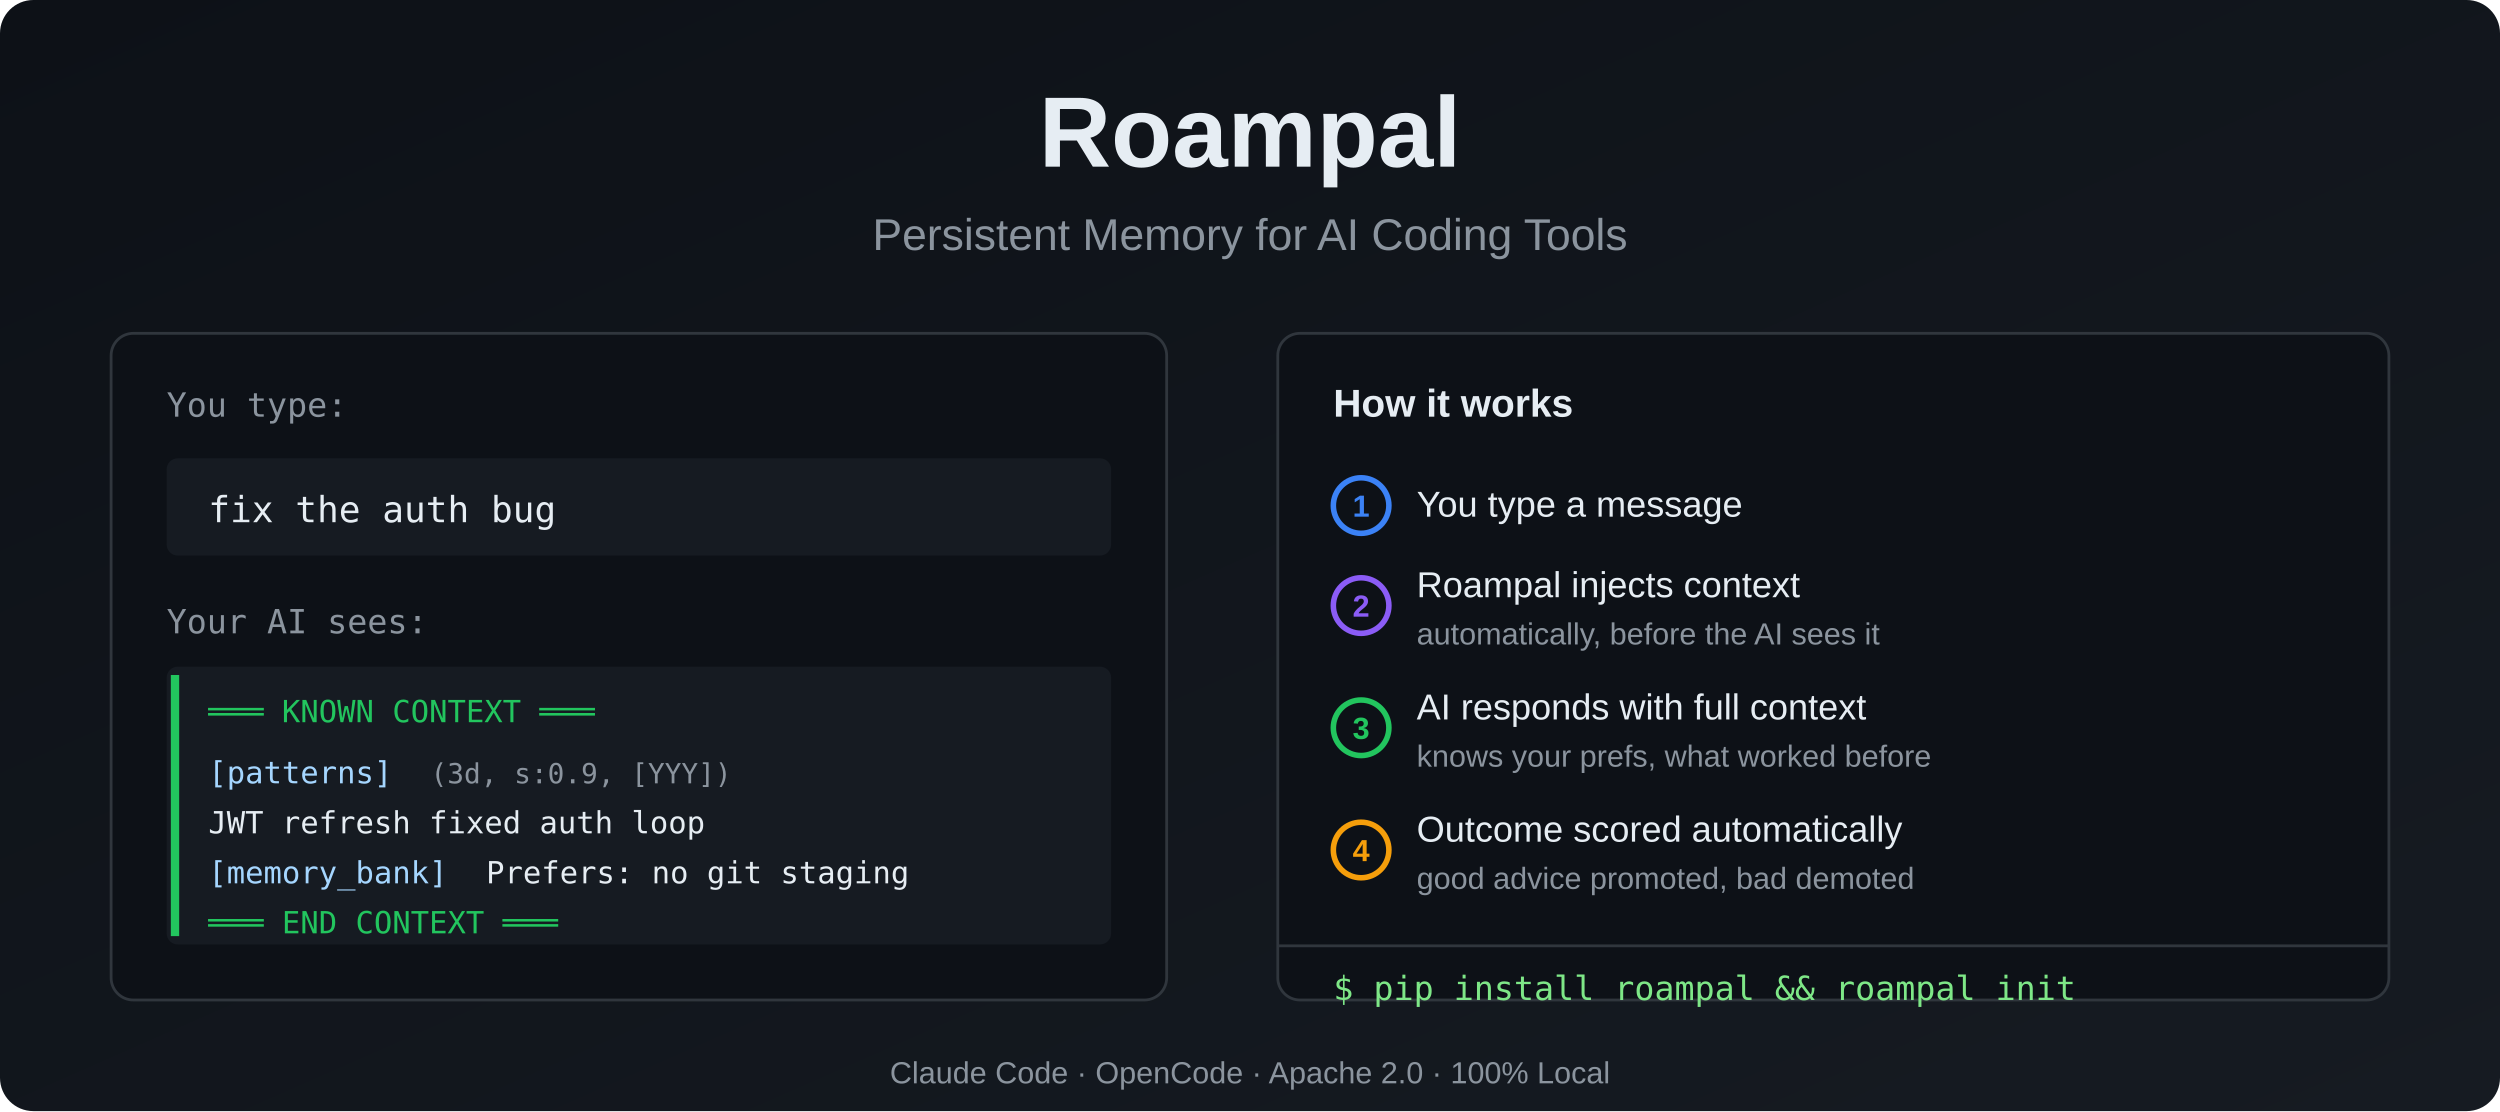
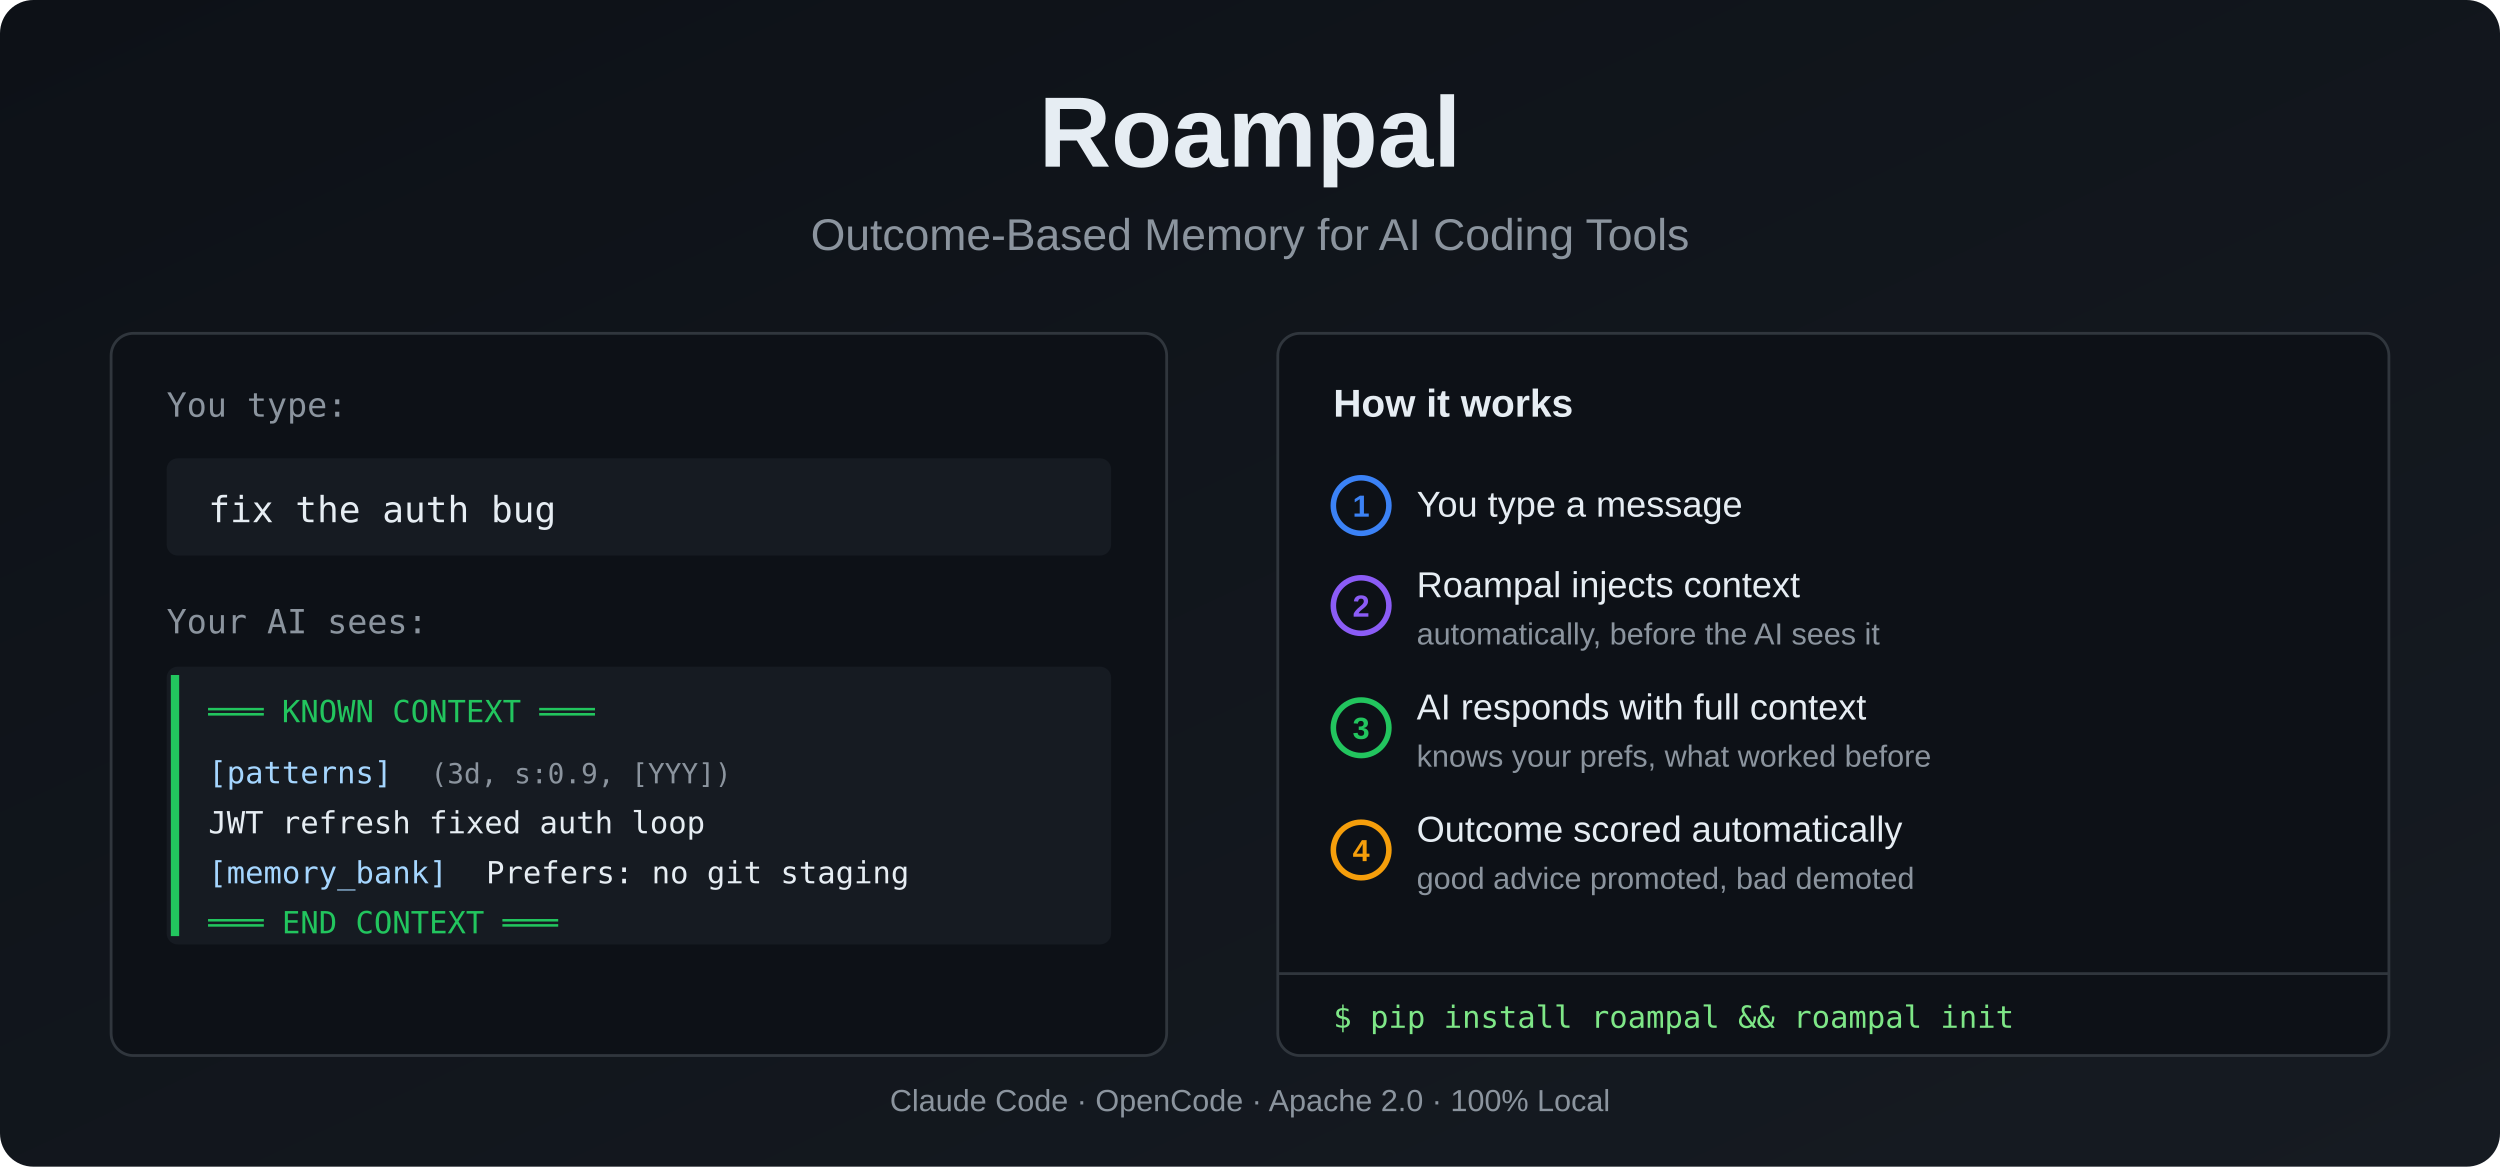
- <svg xmlns="http://www.w3.org/2000/svg" viewBox="0 0 900 400">
+ <svg xmlns="http://www.w3.org/2000/svg" viewBox="0 0 900 420">
  <defs>
    <linearGradient id="bg" x1="0%" y1="0%" x2="100%" y2="100%">
      <stop offset="0%" style="stop-color:#0d1117" />
      <stop offset="100%" style="stop-color:#161b22" />
    </linearGradient>
    <linearGradient id="accent" x1="0%" y1="0%" x2="100%" y2="0%">
      <stop offset="0%" style="stop-color:#3b82f6" />
      <stop offset="100%" style="stop-color:#8b5cf6" />
    </linearGradient>
    <linearGradient id="green" x1="0%" y1="0%" x2="100%" y2="0%">
      <stop offset="0%" style="stop-color:#22c55e" />
      <stop offset="100%" style="stop-color:#10b981" />
    </linearGradient>
  </defs>
-   <rect width="900" height="400" fill="url(#bg)" rx="12" />
+   <rect width="900" height="420" fill="url(#bg)" rx="12" />
  <text x="450" y="60" text-anchor="middle" font-family="'Segoe UI', 'Helvetica Neue', Arial, sans-serif" font-size="36" font-weight="700" fill="#e6edf3">Roampal</text>
-   <text x="450" y="90" text-anchor="middle" font-family="'Segoe UI', 'Helvetica Neue', Arial, sans-serif" font-size="16" fill="#8b949e">Persistent Memory for AI Coding Tools</text>
-   <rect x="40" y="120" width="380" height="240" rx="8" fill="#0d1117" stroke="#30363d" stroke-width="1" />
+   <text x="450" y="90" text-anchor="middle" font-family="'Segoe UI', 'Helvetica Neue', Arial, sans-serif" font-size="16" fill="#8b949e">Outcome-Based Memory for AI Coding Tools</text>
+   <rect x="40" y="120" width="380" height="260" rx="8" fill="#0d1117" stroke="#30363d" stroke-width="1" />
  <text x="60" y="150" font-family="'SF Mono', 'Fira Code', Consolas, monospace" font-size="12" fill="#8b949e">You type:</text>
  <rect x="60" y="165" width="340" height="35" rx="4" fill="#161b22" />
  <text x="75" y="188" font-family="'SF Mono', 'Fira Code', Consolas, monospace" font-size="13" fill="#e6edf3">fix the auth bug</text>
  <text x="60" y="228" font-family="'SF Mono', 'Fira Code', Consolas, monospace" font-size="12" fill="#8b949e">Your AI sees:</text>
  <rect x="60" y="240" width="340" height="100" rx="4" fill="#161b22" />
  <line x1="63" y1="243" x2="63" y2="337" stroke="#22c55e" stroke-width="3" />
  <text x="75" y="260" font-family="'SF Mono', 'Fira Code', Consolas, monospace" font-size="11" fill="#22c55e">═══ KNOWN CONTEXT ═══</text>
  <text x="75" y="282" font-family="'SF Mono', 'Fira Code', Consolas, monospace" font-size="11" fill="#a5d6ff">[patterns]</text>
  <text x="155" y="282" font-family="'SF Mono', 'Fira Code', Consolas, monospace" font-size="10" fill="#8b949e">(3d, s:0.9, [YYY])</text>
  <text x="75" y="300" font-family="'SF Mono', 'Fira Code', Consolas, monospace" font-size="11" fill="#e6edf3">JWT refresh fixed auth loop</text>
  <text x="75" y="318" font-family="'SF Mono', 'Fira Code', Consolas, monospace" font-size="11" fill="#a5d6ff">[memory_bank]</text>
  <text x="175" y="318" font-family="'SF Mono', 'Fira Code', Consolas, monospace" font-size="11" fill="#e6edf3">Prefers: no git staging</text>
  <text x="75" y="336" font-family="'SF Mono', 'Fira Code', Consolas, monospace" font-size="11" fill="#22c55e">═══ END CONTEXT ═══</text>
-   <rect x="460" y="120" width="400" height="240" rx="8" fill="#0d1117" stroke="#30363d" stroke-width="1" />
+   <rect x="460" y="120" width="400" height="260" rx="8" fill="#0d1117" stroke="#30363d" stroke-width="1" />
  <text x="480" y="150" font-family="'Segoe UI', 'Helvetica Neue', Arial, sans-serif" font-size="14" font-weight="600" fill="#e6edf3">How it works</text>
  <circle cx="490" cy="182" r="10" fill="none" stroke="#3b82f6" stroke-width="2" />
  <text x="490" y="186" text-anchor="middle" font-family="'Segoe UI', Arial, sans-serif" font-size="11" font-weight="600" fill="#3b82f6">1</text>
  <text x="510" y="186" font-family="'Segoe UI', 'Helvetica Neue', Arial, sans-serif" font-size="13" fill="#e6edf3">You type a message</text>
  <circle cx="490" cy="218" r="10" fill="none" stroke="#8b5cf6" stroke-width="2" />
  <text x="490" y="222" text-anchor="middle" font-family="'Segoe UI', Arial, sans-serif" font-size="11" font-weight="600" fill="#8b5cf6">2</text>
  <text x="510" y="215" font-family="'Segoe UI', 'Helvetica Neue', Arial, sans-serif" font-size="13" fill="#e6edf3">Roampal injects context</text>
  <text x="510" y="232" font-family="'Segoe UI', 'Helvetica Neue', Arial, sans-serif" font-size="11" fill="#8b949e">automatically, before the AI sees it</text>
  <circle cx="490" cy="262" r="10" fill="none" stroke="#22c55e" stroke-width="2" />
  <text x="490" y="266" text-anchor="middle" font-family="'Segoe UI', Arial, sans-serif" font-size="11" font-weight="600" fill="#22c55e">3</text>
  <text x="510" y="259" font-family="'Segoe UI', 'Helvetica Neue', Arial, sans-serif" font-size="13" fill="#e6edf3">AI responds with full context</text>
  <text x="510" y="276" font-family="'Segoe UI', 'Helvetica Neue', Arial, sans-serif" font-size="11" fill="#8b949e">knows your prefs, what worked before</text>
  <circle cx="490" cy="306" r="10" fill="none" stroke="#f59e0b" stroke-width="2" />
  <text x="490" y="310" text-anchor="middle" font-family="'Segoe UI', Arial, sans-serif" font-size="11" font-weight="600" fill="#f59e0b">4</text>
  <text x="510" y="303" font-family="'Segoe UI', 'Helvetica Neue', Arial, sans-serif" font-size="13" fill="#e6edf3">Outcome scored automatically</text>
  <text x="510" y="320" font-family="'Segoe UI', 'Helvetica Neue', Arial, sans-serif" font-size="11" fill="#8b949e">good advice promoted, bad demoted</text>
-   <rect x="460" y="340" width="400" height="1" fill="#30363d" />
-   <text x="480" y="360" font-family="'SF Mono', 'Fira Code', Consolas, monospace" font-size="12" fill="#7ee787">$ pip install roampal &amp;&amp; roampal init</text>
-   <text x="450" y="390" text-anchor="middle" font-family="'Segoe UI', 'Helvetica Neue', Arial, sans-serif" font-size="11" fill="#8b949e">Claude Code  ·  OpenCode  ·  Apache 2.0  ·  100% Local</text>
+   <rect x="460" y="350" width="400" height="1" fill="#30363d" />
+   <text x="480" y="370" font-family="'SF Mono', 'Fira Code', Consolas, monospace" font-size="11" fill="#7ee787">$ pip install roampal &amp;&amp; roampal init</text>
+   <text x="450" y="400" text-anchor="middle" font-family="'Segoe UI', 'Helvetica Neue', Arial, sans-serif" font-size="11" fill="#8b949e">Claude Code  ·  OpenCode  ·  Apache 2.0  ·  100% Local</text>
</svg>
